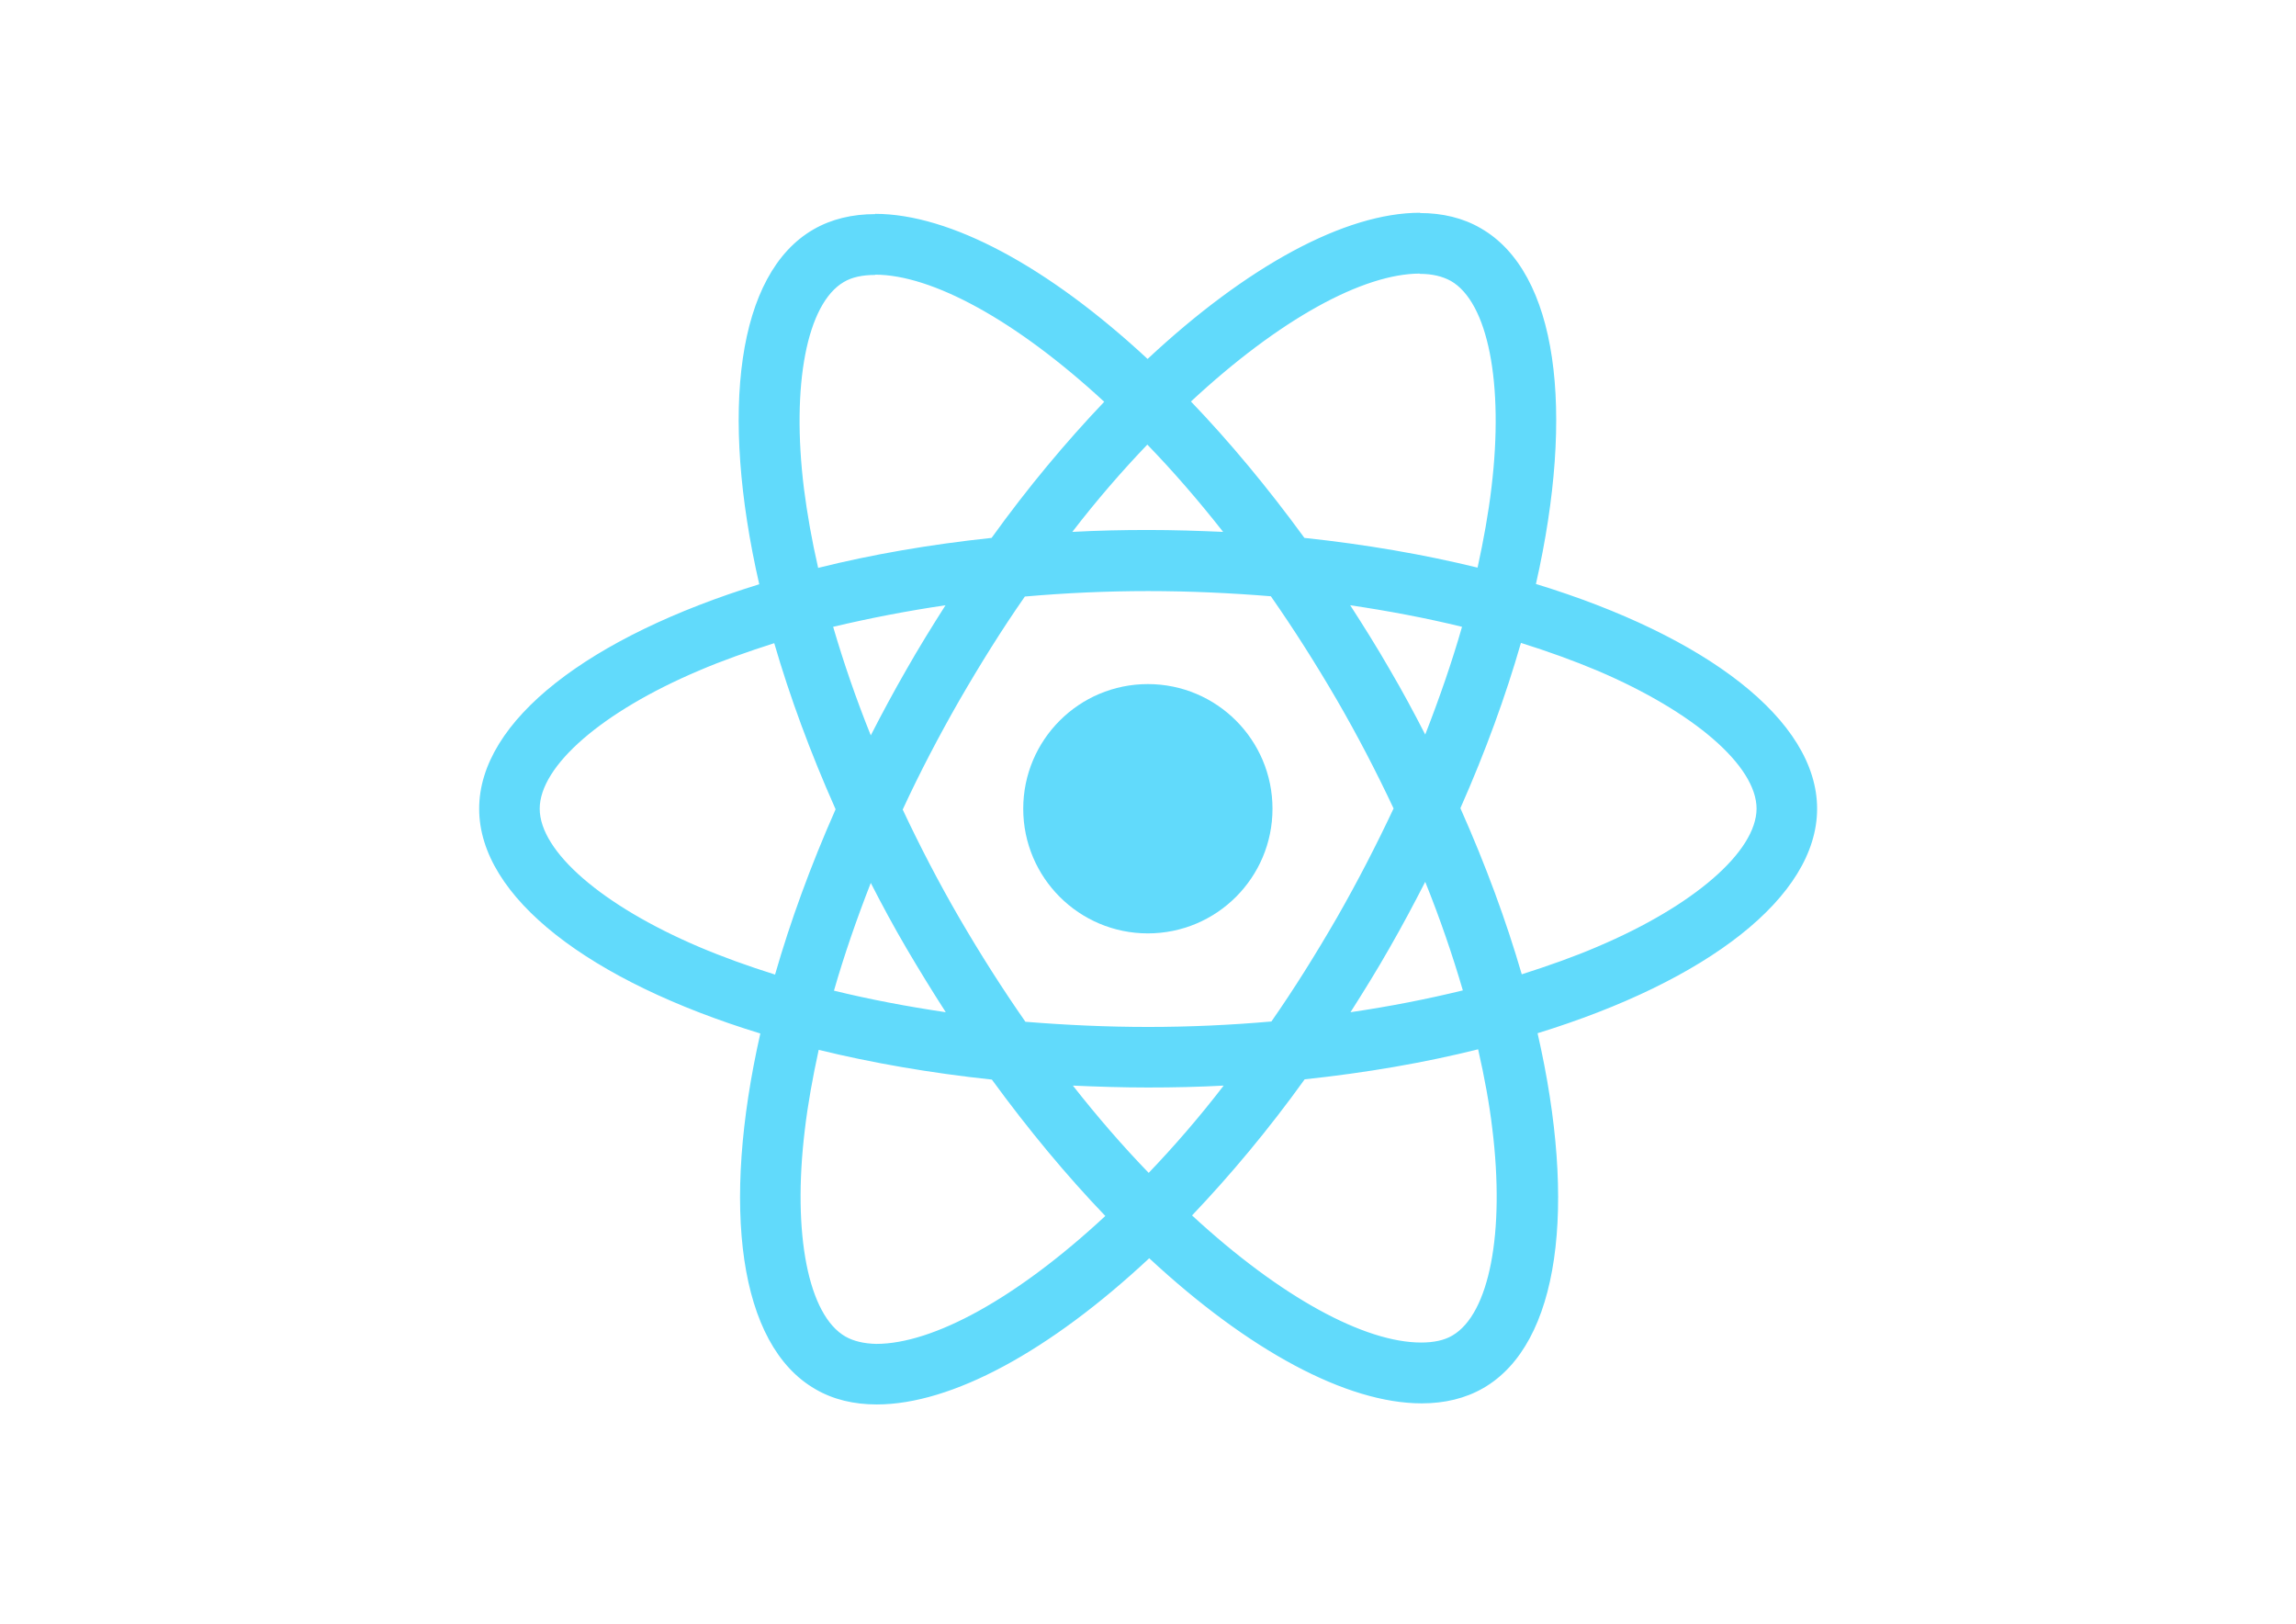
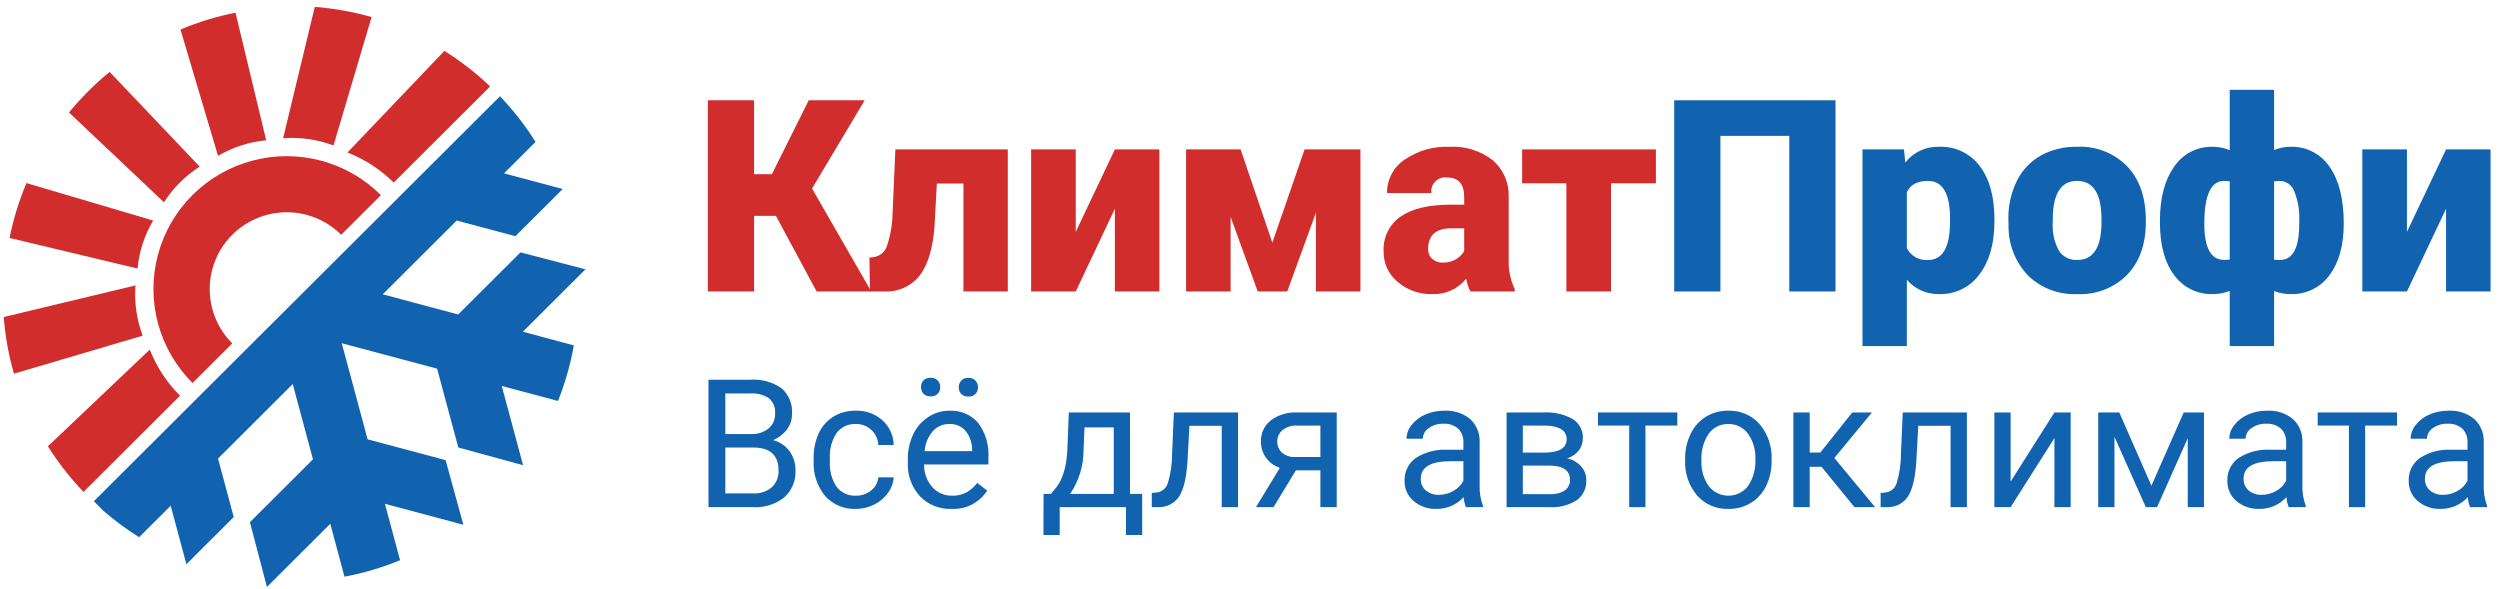
- <svg xmlns="http://www.w3.org/2000/svg" viewBox="0 0 841.9 595.3">
-   <g fill="#61DAFB">
-     <path d="M666.3 296.5c0-32.5-40.7-63.3-103.1-82.4 14.4-63.6 8-114.2-20.2-130.4-6.5-3.8-14.1-5.6-22.4-5.6v22.3c4.6 0 8.3.9 11.4 2.6 13.6 7.8 19.5 37.5 14.9 75.7-1.1 9.4-2.9 19.3-5.1 29.4-19.6-4.8-41-8.5-63.5-10.9-13.5-18.5-27.5-35.3-41.6-50 32.6-30.3 63.2-46.9 84-46.9V78c-27.5 0-63.5 19.6-99.9 53.6-36.4-33.8-72.4-53.2-99.9-53.2v22.3c20.7 0 51.4 16.5 84 46.6-14 14.7-28 31.4-41.3 49.9-22.6 2.4-44 6.1-63.6 11-2.3-10-4-19.7-5.2-29-4.7-38.2 1.1-67.9 14.6-75.8 3-1.8 6.9-2.6 11.5-2.6V78.5c-8.4 0-16 1.8-22.6 5.6-28.1 16.2-34.4 66.7-19.9 130.1-62.2 19.2-102.7 49.9-102.7 82.3 0 32.5 40.7 63.3 103.1 82.4-14.4 63.6-8 114.2 20.2 130.4 6.5 3.8 14.1 5.6 22.5 5.6 27.5 0 63.5-19.6 99.9-53.6 36.4 33.8 72.4 53.2 99.9 53.2 8.4 0 16-1.8 22.6-5.6 28.1-16.2 34.4-66.7 19.9-130.1 62-19.1 102.5-49.9 102.5-82.3zm-130.2-66.7c-3.7 12.9-8.3 26.2-13.5 39.5-4.1-8-8.4-16-13.1-24-4.6-8-9.5-15.8-14.4-23.4 14.2 2.1 27.9 4.7 41 7.9zm-45.8 106.5c-7.8 13.5-15.8 26.3-24.1 38.2-14.9 1.3-30 2-45.2 2-15.1 0-30.2-.7-45-1.9-8.3-11.9-16.4-24.6-24.2-38-7.6-13.1-14.5-26.4-20.8-39.8 6.2-13.4 13.2-26.8 20.7-39.9 7.8-13.5 15.8-26.3 24.1-38.2 14.9-1.3 30-2 45.2-2 15.1 0 30.2.7 45 1.9 8.3 11.9 16.4 24.6 24.2 38 7.6 13.1 14.5 26.4 20.8 39.8-6.3 13.4-13.2 26.8-20.7 39.9zm32.3-13c5.4 13.4 10 26.8 13.8 39.8-13.1 3.2-26.9 5.9-41.2 8 4.9-7.7 9.8-15.6 14.4-23.7 4.6-8 8.9-16.1 13-24.1zM421.2 430c-9.3-9.6-18.6-20.3-27.8-32 9 .4 18.2.7 27.5.7 9.4 0 18.7-.2 27.8-.7-9 11.7-18.3 22.4-27.5 32zm-74.4-58.9c-14.2-2.1-27.9-4.7-41-7.9 3.7-12.9 8.3-26.2 13.5-39.5 4.1 8 8.4 16 13.1 24 4.7 8 9.5 15.8 14.4 23.4zM420.7 163c9.3 9.6 18.6 20.3 27.8 32-9-.4-18.2-.7-27.5-.7-9.4 0-18.7.2-27.8.7 9-11.7 18.3-22.4 27.5-32zm-74 58.9c-4.9 7.7-9.8 15.6-14.4 23.7-4.6 8-8.9 16-13 24-5.4-13.4-10-26.8-13.8-39.8 13.1-3.1 26.9-5.8 41.2-7.9zm-90.5 125.2c-35.4-15.1-58.3-34.9-58.3-50.6 0-15.7 22.9-35.6 58.3-50.6 8.6-3.7 18-7 27.7-10.1 5.7 19.6 13.2 40 22.5 60.9-9.2 20.8-16.6 41.1-22.2 60.6-9.9-3.1-19.3-6.5-28-10.2zM310 490c-13.6-7.8-19.5-37.5-14.9-75.7 1.1-9.4 2.9-19.3 5.1-29.4 19.6 4.8 41 8.5 63.5 10.9 13.5 18.5 27.5 35.3 41.6 50-32.6 30.3-63.2 46.9-84 46.9-4.5-.1-8.3-1-11.3-2.7zm237.2-76.2c4.7 38.2-1.1 67.9-14.6 75.8-3 1.8-6.9 2.6-11.5 2.6-20.7 0-51.4-16.5-84-46.6 14-14.7 28-31.4 41.3-49.9 22.6-2.4 44-6.1 63.6-11 2.3 10.1 4.1 19.8 5.2 29.1zm38.5-66.7c-8.6 3.7-18 7-27.7 10.1-5.7-19.6-13.2-40-22.5-60.9 9.2-20.8 16.6-41.1 22.2-60.6 9.9 3.1 19.3 6.5 28.1 10.2 35.4 15.1 58.3 34.9 58.3 50.6-.1 15.7-23 35.6-58.4 50.6zM320.8 78.4z" />
-     <circle cx="420.9" cy="296.5" r="45.7" />
-     <path d="M520.5 78.1z" />
-   </g>
+ <svg xmlns="http://www.w3.org/2000/svg" width="153" height="36" viewBox="0 0 153 36" fill="none">
+   <path fill-rule="evenodd" clip-rule="evenodd" d="M23.312 11.943L20.881 14.367C19.69 13.179 17.954 12.716 16.328 13.15C14.701 13.585 13.43 14.852 12.994 16.474C12.558 18.097 13.023 19.828 14.214 21.015L11.783 23.439C9.721 21.386 8.915 18.392 9.668 15.585C10.422 12.777 12.62 10.585 15.435 9.834C18.25 9.082 21.253 9.886 23.312 11.943Z" fill="#D12D2C" />
+   <path fill-rule="evenodd" clip-rule="evenodd" d="M30.599 5.891L5.744 30.677L6.341 31.273C7.024 31.863 7.751 32.399 8.516 32.877L10.446 30.952L11.408 34.532L14.305 31.643L13.343 28.064L17.915 23.504L19.153 28.11L15.295 31.957L16.336 35.922L20.213 32.056L21.083 35.293C22.248 35.073 23.388 34.736 24.485 34.287L23.557 30.832L28.358 32.115L27.271 28.162L22.497 26.886L20.916 21.005L26.752 22.564L28.048 27.387L32.012 28.471L30.708 23.621L34.149 24.54C34.587 23.442 34.912 22.301 35.119 21.137L31.998 20.303L35.83 16.483L31.853 15.445L28.041 19.246L23.423 18.012L27.949 13.498L31.539 14.457L34.436 11.569L30.846 10.61L32.776 8.684C32.147 7.683 31.417 6.747 30.599 5.891Z" fill="#1263AF" />
+   <path fill-rule="evenodd" clip-rule="evenodd" d="M20.41 8.902L22.742 1.044C21.607 0.721 20.442 0.512 19.265 0.421L17.326 8.461C18.373 8.383 19.426 8.533 20.41 8.902Z" fill="#D12D2C" />
+   <path fill-rule="evenodd" clip-rule="evenodd" d="M16.29 8.587L14.413 0.777C13.258 1.006 12.13 1.351 11.045 1.806L13.343 9.537C14.244 9.009 15.25 8.685 16.29 8.587Z" fill="#D12D2C" />
+   <path fill-rule="evenodd" clip-rule="evenodd" d="M11.008 11.17C11.376 10.803 11.783 10.477 12.222 10.198L6.71 4.401C6.26 4.768 5.824 5.162 5.403 5.581C4.983 5.999 4.589 6.433 4.221 6.883L10.034 12.379C10.314 11.942 10.64 11.536 11.008 11.17Z" fill="#D12D2C" />
+   <path fill-rule="evenodd" clip-rule="evenodd" d="M9.371 13.496L1.618 11.205C1.162 12.287 0.816 13.412 0.586 14.563L8.418 16.435C8.516 15.398 8.842 14.395 9.371 13.496Z" fill="#D12D2C" />
+   <path fill-rule="evenodd" clip-rule="evenodd" d="M8.292 17.467L0.228 19.402C0.319 20.575 0.529 21.737 0.852 22.869L8.733 20.543C8.363 19.562 8.212 18.512 8.292 17.467V17.467Z" fill="#D12D2C" />
+   <path fill-rule="evenodd" clip-rule="evenodd" d="M9.166 21.397L2.931 27.313C3.562 28.314 4.292 29.249 5.111 30.104L11.014 24.218C10.211 23.413 9.582 22.453 9.166 21.397Z" fill="#D12D2C" />
+   <path fill-rule="evenodd" clip-rule="evenodd" d="M21.264 9.333L27.197 3.115C28.201 3.744 29.138 4.472 29.995 5.289L24.093 11.175C23.286 10.375 22.323 9.748 21.264 9.333Z" fill="#D12D2C" />
+   <path fill-rule="evenodd" clip-rule="evenodd" d="M47.487 13.21H46.15V17.838H43.321V6.138H46.15V10.662H47.238L49.494 6.138H52.919L49.696 11.538L53.322 17.838H49.977L47.487 13.21Z" fill="#D12D2C" />
+   <path fill-rule="evenodd" clip-rule="evenodd" d="M61.678 9.144V17.838H58.962V11.233H57.335L57.19 13.893C57.088 15.21 56.789 16.196 56.295 16.85C55.769 17.519 54.947 17.888 54.095 17.838H53.241L53.209 15.765L53.491 15.733C53.876 15.669 54.189 15.389 54.293 15.014C54.504 14.374 54.617 13.706 54.627 13.033L54.796 9.144H61.678Z" fill="#D12D2C" />
+   <path fill-rule="evenodd" clip-rule="evenodd" d="M68.23 9.144H70.953V17.838H68.23V12.776L65.836 17.838H63.104V9.144H65.836V14.19L68.23 9.144Z" fill="#D12D2C" />
+   <path fill-rule="evenodd" clip-rule="evenodd" d="M77.867 14.849L79.841 9.144H83.258V17.838H80.534V13.017L78.778 17.838H76.973L75.313 13.274V17.838H72.589V9.144H75.925L77.867 14.849Z" fill="#D12D2C" />
+   <path fill-rule="evenodd" clip-rule="evenodd" d="M89.729 17.059C89.779 17.329 89.866 17.591 89.987 17.838L92.703 17.838V17.702C92.433 17.129 92.306 16.501 92.332 15.87V12.02C92.356 11.167 91.992 10.349 91.341 9.794C90.588 9.218 89.653 8.93 88.706 8.983C87.73 8.943 86.767 9.219 85.962 9.769C85.28 10.227 84.875 10.996 84.886 11.816H87.602C87.565 11.552 87.656 11.286 87.846 11.099C88.037 10.911 88.304 10.824 88.569 10.863C89.262 10.863 89.608 11.264 89.608 12.066V12.527H88.77C87.438 12.527 86.422 12.768 85.724 13.25C85.025 13.732 84.628 14.541 84.677 15.387C84.663 16.109 84.981 16.797 85.539 17.256C86.121 17.754 86.867 18.019 87.634 17.999C88.443 18.039 89.222 17.689 89.729 17.059ZM89.129 15.853C88.875 16.006 88.582 16.082 88.287 16.07C88.053 16.079 87.824 15.997 87.65 15.841C87.483 15.688 87.392 15.469 87.4 15.243C87.4 14.396 87.873 13.973 88.818 13.973H89.608V15.363C89.493 15.565 89.328 15.733 89.129 15.853Z" fill="#D12D2C" />
+   <path fill-rule="evenodd" clip-rule="evenodd" d="M101.341 11.217H98.593V17.838H95.861V11.217H93.154V9.144H101.341V11.217Z" fill="#D12D2C" />
+   <path fill-rule="evenodd" clip-rule="evenodd" d="M112.333 17.838H109.504V8.316H105.29V17.838H102.461V6.138H112.333V17.838Z" fill="#1263AF" />
+   <path fill-rule="evenodd" clip-rule="evenodd" d="M121.144 16.79C121.754 15.983 122.059 14.905 122.059 13.555V13.427C122.059 12.044 121.761 10.958 121.164 10.168C120.578 9.382 119.639 8.938 118.658 8.983C117.858 8.96 117.095 9.318 116.603 9.947L116.523 9.144H113.984V21.181H116.7V17.123C117.192 17.697 117.918 18.018 118.674 17.999C119.648 18.03 120.573 17.577 121.144 16.79ZM117.989 11.072C118.892 11.072 119.343 11.844 119.343 13.386V13.676C119.316 15.165 118.87 15.91 118.006 15.91C117.462 15.961 116.943 15.674 116.7 15.186V11.763C116.915 11.303 117.345 11.072 117.989 11.072Z" fill="#1263AF" />
+   <path fill-rule="evenodd" clip-rule="evenodd" d="M123.421 11.092C123.072 11.815 122.898 12.609 122.913 13.411L122.921 13.869C122.921 14.993 123.357 16.075 124.138 16.886C124.941 17.648 126.021 18.05 127.128 17.999C128.274 18.056 129.389 17.622 130.194 16.806C130.949 16.01 131.326 14.935 131.326 13.579V13.483C131.326 12.095 130.95 10.998 130.198 10.192C129.392 9.364 128.267 8.923 127.111 8.983C126.332 8.964 125.561 9.153 124.879 9.529C124.247 9.892 123.738 10.437 123.421 11.092ZM126.007 15.347C125.715 14.806 125.584 14.193 125.629 13.579L125.637 13.089C125.712 11.745 126.203 11.072 127.111 11.072C128.111 11.072 128.61 11.852 128.61 13.411V13.684C128.589 15.168 128.094 15.91 127.128 15.91C126.681 15.934 126.254 15.72 126.007 15.347Z" fill="#1263AF" />
+   <path fill-rule="evenodd" clip-rule="evenodd" d="M132.188 13.507C132.188 12.12 132.477 11.019 133.054 10.204C133.584 9.415 134.484 8.953 135.436 8.983C135.787 8.984 136.135 9.055 136.459 9.192V5.495H139.175V9.184C139.493 9.048 139.836 8.98 140.182 8.983C141.138 8.952 142.042 9.418 142.571 10.212C143.149 11.032 143.438 12.186 143.438 13.676C143.438 15.015 143.146 16.07 142.563 16.842C142.017 17.596 141.13 18.029 140.198 17.999C139.848 18.004 139.501 17.941 139.175 17.814V21.181H136.459V17.806C136.127 17.933 135.775 17.999 135.42 17.999C134.49 18.028 133.606 17.594 133.062 16.842C132.48 16.07 132.188 14.996 132.188 13.62L132.188 13.507ZM134.904 13.676C134.904 15.144 135.293 15.886 136.072 15.902H136.282L136.459 15.886V11.096L136.121 11.072C135.309 11.072 134.904 11.94 134.904 13.676ZM140.412 11.715C140.639 12.284 140.742 12.895 140.714 13.507L140.706 14.053C140.647 15.291 140.254 15.91 139.529 15.91L139.175 15.894V11.096L139.513 11.072C139.918 11.077 140.277 11.334 140.412 11.715Z" fill="#1263AF" />
+   <path fill-rule="evenodd" clip-rule="evenodd" d="M149.699 9.144H152.422V17.838H149.699V12.776L147.305 17.838H144.574V9.144H147.305V14.19L149.699 9.144Z" fill="#1263AF" />
+   <path fill-rule="evenodd" clip-rule="evenodd" d="M43.359 31.038V23.238H45.916C46.596 23.189 47.272 23.374 47.831 23.763C48.277 24.153 48.514 24.727 48.473 25.317C48.478 25.665 48.369 26.004 48.162 26.284C47.943 26.573 47.649 26.798 47.313 26.935C47.714 27.038 48.068 27.276 48.315 27.607C48.564 27.95 48.693 28.365 48.683 28.788C48.715 29.412 48.464 30.018 48.001 30.438C47.454 30.869 46.767 31.082 46.072 31.038H43.359ZM44.39 26.565H45.948C46.338 26.585 46.722 26.465 47.031 26.227C47.302 26 47.452 25.661 47.436 25.309C47.468 24.955 47.328 24.607 47.06 24.372C46.721 24.152 46.319 24.049 45.916 24.079H44.39V26.565ZM44.39 30.197V27.39H46.109C47.134 27.39 47.646 27.86 47.646 28.799C47.666 29.186 47.514 29.561 47.23 29.825C46.911 30.087 46.506 30.22 46.093 30.197H44.39Z" fill="#1263AF" />
+   <path fill-rule="evenodd" clip-rule="evenodd" d="M52.384 30.336C52.722 30.342 53.052 30.228 53.314 30.015C53.567 29.821 53.727 29.529 53.754 29.211H54.694C54.673 29.554 54.553 29.883 54.35 30.16C54.133 30.465 53.842 30.712 53.504 30.878C53.158 31.055 52.774 31.146 52.384 31.145C51.668 31.177 50.975 30.887 50.496 30.355C50 29.747 49.75 28.976 49.795 28.194V28.027C49.785 27.509 49.892 26.995 50.106 26.522C50.298 26.101 50.609 25.745 51.001 25.499C51.416 25.249 51.894 25.122 52.379 25.135C52.975 25.115 53.557 25.324 54.004 25.719C54.435 26.107 54.685 26.656 54.694 27.235H53.754C53.736 26.883 53.583 26.552 53.327 26.311C53.071 26.07 52.73 25.94 52.379 25.949C51.922 25.927 51.483 26.13 51.205 26.493C50.898 26.957 50.752 27.51 50.789 28.065V28.253C50.754 28.798 50.899 29.34 51.202 29.795C51.483 30.159 51.925 30.361 52.384 30.336Z" fill="#1263AF" />
+   <path fill-rule="evenodd" clip-rule="evenodd" d="M56.513 23.284C56.413 23.396 56.361 23.542 56.365 23.691C56.36 23.84 56.413 23.984 56.513 24.095C56.629 24.209 56.788 24.268 56.951 24.256C57.107 24.271 57.263 24.218 57.377 24.109C57.49 24 57.55 23.848 57.541 23.691C57.546 23.541 57.492 23.396 57.391 23.284C57.275 23.169 57.114 23.109 56.951 23.12C56.788 23.109 56.628 23.169 56.513 23.284ZM56.301 30.371C56.802 30.891 57.501 31.172 58.224 31.145C59.103 31.194 59.941 30.766 60.416 30.026L59.809 29.554C59.634 29.783 59.417 29.976 59.169 30.122C58.897 30.272 58.589 30.346 58.278 30.336C57.812 30.349 57.365 30.156 57.055 29.809C56.722 29.425 56.544 28.931 56.553 28.424H60.491V28.011C60.541 27.249 60.319 26.493 59.862 25.879C59.422 25.373 58.771 25.099 58.1 25.135C57.643 25.133 57.195 25.267 56.814 25.518C56.413 25.779 56.093 26.146 55.89 26.578C55.663 27.06 55.55 27.587 55.559 28.119V28.301C55.521 29.062 55.788 29.806 56.301 30.371ZM58.1 25.949C57.716 25.942 57.347 26.101 57.09 26.386C56.795 26.73 56.618 27.158 56.585 27.61H59.497V27.535C59.497 27.11 59.353 26.698 59.089 26.364C58.839 26.085 58.476 25.932 58.1 25.949ZM58.823 23.293C58.724 23.405 58.671 23.552 58.675 23.702C58.67 23.85 58.723 23.995 58.823 24.105C58.938 24.22 59.098 24.279 59.261 24.267C59.417 24.282 59.573 24.229 59.687 24.12C59.8 24.011 59.861 23.858 59.852 23.702C59.855 23.551 59.802 23.405 59.701 23.293C59.586 23.175 59.425 23.114 59.261 23.126C59.097 23.114 58.937 23.175 58.823 23.293Z" fill="#1263AF" />
+   <path fill-rule="evenodd" clip-rule="evenodd" d="M64.66 29.806L64.316 30.229H63.865L63.859 32.742H64.853V31.038H68.909V32.742H69.903V30.229H69.156V25.242H65.412L65.32 27.556C65.267 28.556 65.046 29.306 64.66 29.806ZM68.162 30.229H65.492C66.029 29.435 66.316 28.498 66.314 27.54L66.373 26.158H68.162V30.229Z" fill="#1263AF" />
+   <path fill-rule="evenodd" clip-rule="evenodd" d="M75.769 25.242V31.038H74.77V26.061H72.793L72.675 28.231C72.611 29.227 72.443 29.94 72.173 30.369C71.892 30.803 71.403 31.057 70.886 31.038H70.489V30.165L70.773 30.144C71.094 30.11 71.365 29.892 71.466 29.586C71.649 28.982 71.74 28.354 71.735 27.722L71.842 25.242H75.769Z" fill="#1263AF" />
+   <path fill-rule="evenodd" clip-rule="evenodd" d="M81.808 31.038V25.242H79.363C78.791 25.216 78.227 25.389 77.768 25.732C77.377 26.04 77.156 26.514 77.171 27.01C77.164 27.364 77.268 27.712 77.47 28.003C77.682 28.298 77.982 28.518 78.326 28.633L76.865 31.038H77.94L79.31 28.783H80.808V31.038H81.808ZM78.461 27.703C78.267 27.53 78.161 27.28 78.171 27.02C78.163 26.747 78.284 26.486 78.499 26.316C78.751 26.125 79.063 26.029 79.379 26.045H80.808V27.969H79.229C78.949 27.979 78.675 27.884 78.461 27.703Z" fill="#1263AF" />
+   <path fill-rule="evenodd" clip-rule="evenodd" d="M89.576 30.427C89.591 30.637 89.638 30.843 89.716 31.038H90.758V30.953C90.606 30.547 90.536 30.115 90.554 29.683V27.015C90.566 26.492 90.351 25.988 89.963 25.636C89.518 25.28 88.957 25.101 88.389 25.135C87.989 25.13 87.592 25.21 87.226 25.37C86.896 25.509 86.608 25.73 86.388 26.011C86.193 26.248 86.085 26.543 86.079 26.849H87.078C87.082 26.587 87.217 26.344 87.438 26.201C87.697 26.016 88.011 25.922 88.33 25.933C88.665 25.909 88.996 26.02 89.248 26.241C89.462 26.462 89.575 26.762 89.56 27.069V27.524H88.593C87.909 27.483 87.229 27.658 86.651 28.025C86.197 28.347 85.937 28.876 85.96 29.431C85.949 29.903 86.151 30.354 86.511 30.661C86.903 30.993 87.407 31.166 87.921 31.145C88.55 31.151 89.151 30.89 89.576 30.427ZM88.953 30.042C88.684 30.2 88.378 30.283 88.066 30.283C87.776 30.295 87.492 30.202 87.266 30.02C87.055 29.838 86.94 29.57 86.954 29.292C86.954 28.581 87.563 28.226 88.781 28.226H89.56V29.415C89.426 29.681 89.214 29.899 88.953 30.042Z" fill="#1263AF" />
+   <path fill-rule="evenodd" clip-rule="evenodd" d="M92.203 31.038V25.242H94.47C95.09 25.204 95.708 25.345 96.251 25.646C96.657 25.901 96.894 26.355 96.871 26.833C96.873 27.095 96.788 27.35 96.63 27.559C96.446 27.791 96.197 27.963 95.915 28.054C96.241 28.122 96.537 28.291 96.761 28.536C96.973 28.772 97.087 29.078 97.081 29.394C97.106 29.874 96.884 30.334 96.493 30.615C95.996 30.926 95.415 31.074 94.83 31.038H92.203ZM93.197 27.701H94.481C95.412 27.701 95.877 27.429 95.877 26.887C95.877 26.344 95.437 26.063 94.556 26.045H93.197V27.701ZM93.197 30.24V28.494H94.803C95.655 28.494 96.082 28.783 96.082 29.361C96.093 29.615 95.978 29.858 95.773 30.01C95.494 30.183 95.168 30.264 94.841 30.24H93.197Z" fill="#1263AF" />
+   <path fill-rule="evenodd" clip-rule="evenodd" d="M102.652 26.045H100.702V31.038H99.708V26.045H97.795V25.242H102.652V26.045Z" fill="#1263AF" />
+   <path fill-rule="evenodd" clip-rule="evenodd" d="M103.466 26.554C103.236 27.032 103.121 27.557 103.13 28.086V28.156C103.092 28.946 103.353 29.72 103.863 30.326C104.347 30.87 105.049 31.171 105.778 31.145C106.268 31.155 106.749 31.024 107.167 30.77C107.572 30.518 107.895 30.154 108.097 29.723C108.319 29.248 108.43 28.729 108.422 28.204V28.135C108.461 27.342 108.199 26.563 107.688 25.954C107.203 25.409 106.498 25.109 105.768 25.135C105.286 25.126 104.812 25.255 104.4 25.504C103.995 25.758 103.67 26.122 103.466 26.554ZM104.578 29.753C104.259 29.301 104.102 28.756 104.129 28.204C104.091 27.613 104.25 27.025 104.58 26.533C104.856 26.156 105.3 25.938 105.768 25.949C106.243 25.936 106.694 26.158 106.974 26.541C107.293 26.991 107.453 27.535 107.428 28.086C107.463 28.673 107.307 29.255 106.982 29.744C106.695 30.116 106.252 30.335 105.782 30.336C105.311 30.338 104.867 30.122 104.578 29.753Z" fill="#1263AF" />
+   <path fill-rule="evenodd" clip-rule="evenodd" d="M111.478 28.569H110.753V31.038H109.754V25.242H110.753V27.695H111.403L113.359 25.242H114.562L112.263 28.027L114.755 31.038H113.493L111.478 28.569Z" fill="#1263AF" />
+   <path fill-rule="evenodd" clip-rule="evenodd" d="M120.375 25.242V31.038H119.375V26.061H117.398L117.28 28.231C117.216 29.227 117.048 29.94 116.778 30.369C116.498 30.803 116.009 31.057 115.491 31.038H115.094V30.165L115.379 30.144C115.699 30.11 115.97 29.892 116.072 29.586C116.254 28.982 116.345 28.354 116.34 27.722L116.448 25.242H120.375Z" fill="#1263AF" />
+   <path fill-rule="evenodd" clip-rule="evenodd" d="M125.731 25.242H126.725V31.038H125.731V26.811L123.05 31.038H122.056V25.242H123.05V29.474L125.731 25.242Z" fill="#1263AF" />
+   <path fill-rule="evenodd" clip-rule="evenodd" d="M131.667 29.726L133.644 25.242H134.885V31.038H133.891V26.822L132.011 31.038H131.323L129.405 26.731V31.038H128.411V25.242H129.701L131.667 29.726Z" fill="#1263AF" />
+   <path fill-rule="evenodd" clip-rule="evenodd" d="M139.929 30.427C139.945 30.637 139.992 30.843 140.069 31.038H141.111V30.953C140.959 30.547 140.89 30.115 140.907 29.683V27.015C140.92 26.492 140.704 25.988 140.316 25.636C139.872 25.28 139.311 25.101 138.742 25.135C138.342 25.13 137.946 25.21 137.579 25.37C137.25 25.509 136.961 25.73 136.741 26.011C136.547 26.248 136.438 26.543 136.432 26.849H137.431C137.436 26.587 137.571 26.344 137.791 26.201C138.051 26.016 138.364 25.922 138.683 25.933C139.018 25.909 139.349 26.02 139.602 26.241C139.816 26.462 139.928 26.762 139.913 27.069V27.524H138.946C138.262 27.483 137.583 27.658 137.004 28.025C136.55 28.347 136.29 28.876 136.314 29.431C136.303 29.903 136.505 30.354 136.865 30.661C137.257 30.993 137.76 31.166 138.275 31.145C138.903 31.151 139.505 30.89 139.929 30.427ZM139.306 30.042C139.038 30.2 138.732 30.283 138.42 30.283C138.13 30.295 137.845 30.202 137.619 30.02C137.408 29.838 137.293 29.57 137.308 29.292C137.308 28.581 137.917 28.226 139.134 28.226H139.913V29.415C139.78 29.681 139.568 29.899 139.306 30.042Z" fill="#1263AF" />
+   <path fill-rule="evenodd" clip-rule="evenodd" d="M146.698 26.045H144.748V31.038H143.754V26.045H141.842V25.242H146.698V26.045Z" fill="#1263AF" />
+   <path fill-rule="evenodd" clip-rule="evenodd" d="M151.028 30.427C151.044 30.637 151.091 30.843 151.168 31.038H152.21V30.953C152.058 30.547 151.989 30.115 152.006 29.683V27.015C152.019 26.492 151.803 25.988 151.415 25.636C150.971 25.28 150.41 25.101 149.841 25.135C149.441 25.13 149.045 25.21 148.678 25.37C148.349 25.509 148.06 25.73 147.84 26.011C147.646 26.248 147.537 26.543 147.531 26.849H148.53C148.535 26.587 148.67 26.344 148.89 26.201C149.15 26.016 149.463 25.922 149.782 25.933C150.117 25.909 150.448 26.02 150.701 26.241C150.915 26.462 151.027 26.762 151.012 27.069V27.524H150.045C149.361 27.483 148.682 27.658 148.103 28.025C147.649 28.347 147.389 28.876 147.413 29.431C147.402 29.903 147.604 30.354 147.964 30.661C148.356 30.993 148.859 31.166 149.374 31.145C150.002 31.151 150.604 30.89 151.028 30.427ZM150.405 30.042C150.137 30.2 149.831 30.283 149.519 30.283C149.229 30.295 148.944 30.202 148.718 30.02C148.507 29.838 148.392 29.57 148.407 29.292C148.407 28.581 149.016 28.226 150.233 28.226H151.012V29.415C150.879 29.681 150.667 29.899 150.405 30.042Z" fill="#1263AF" />
</svg>
